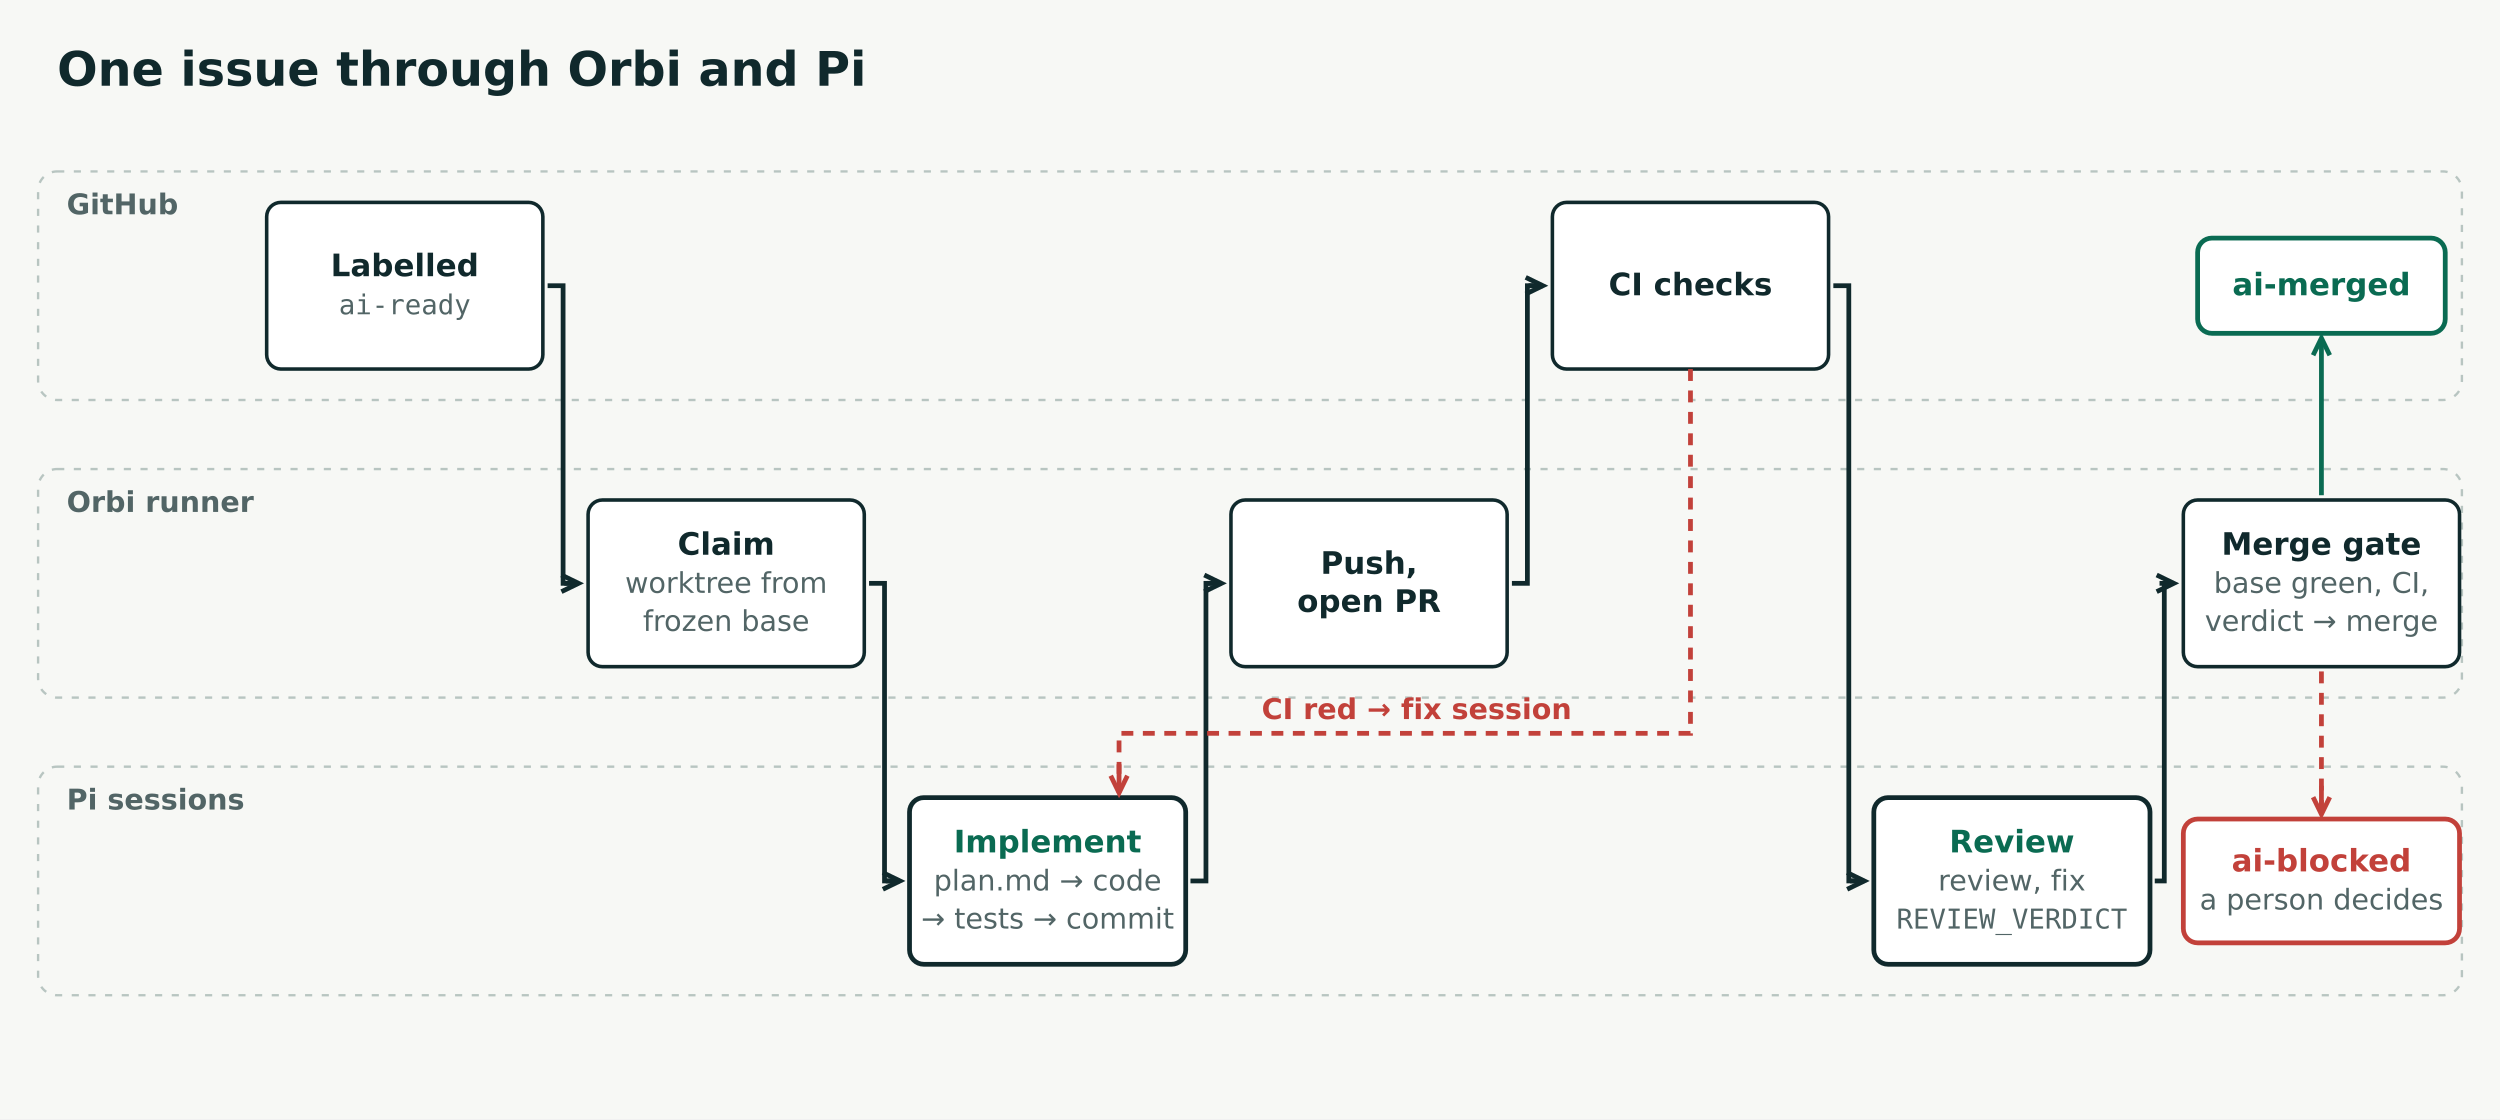
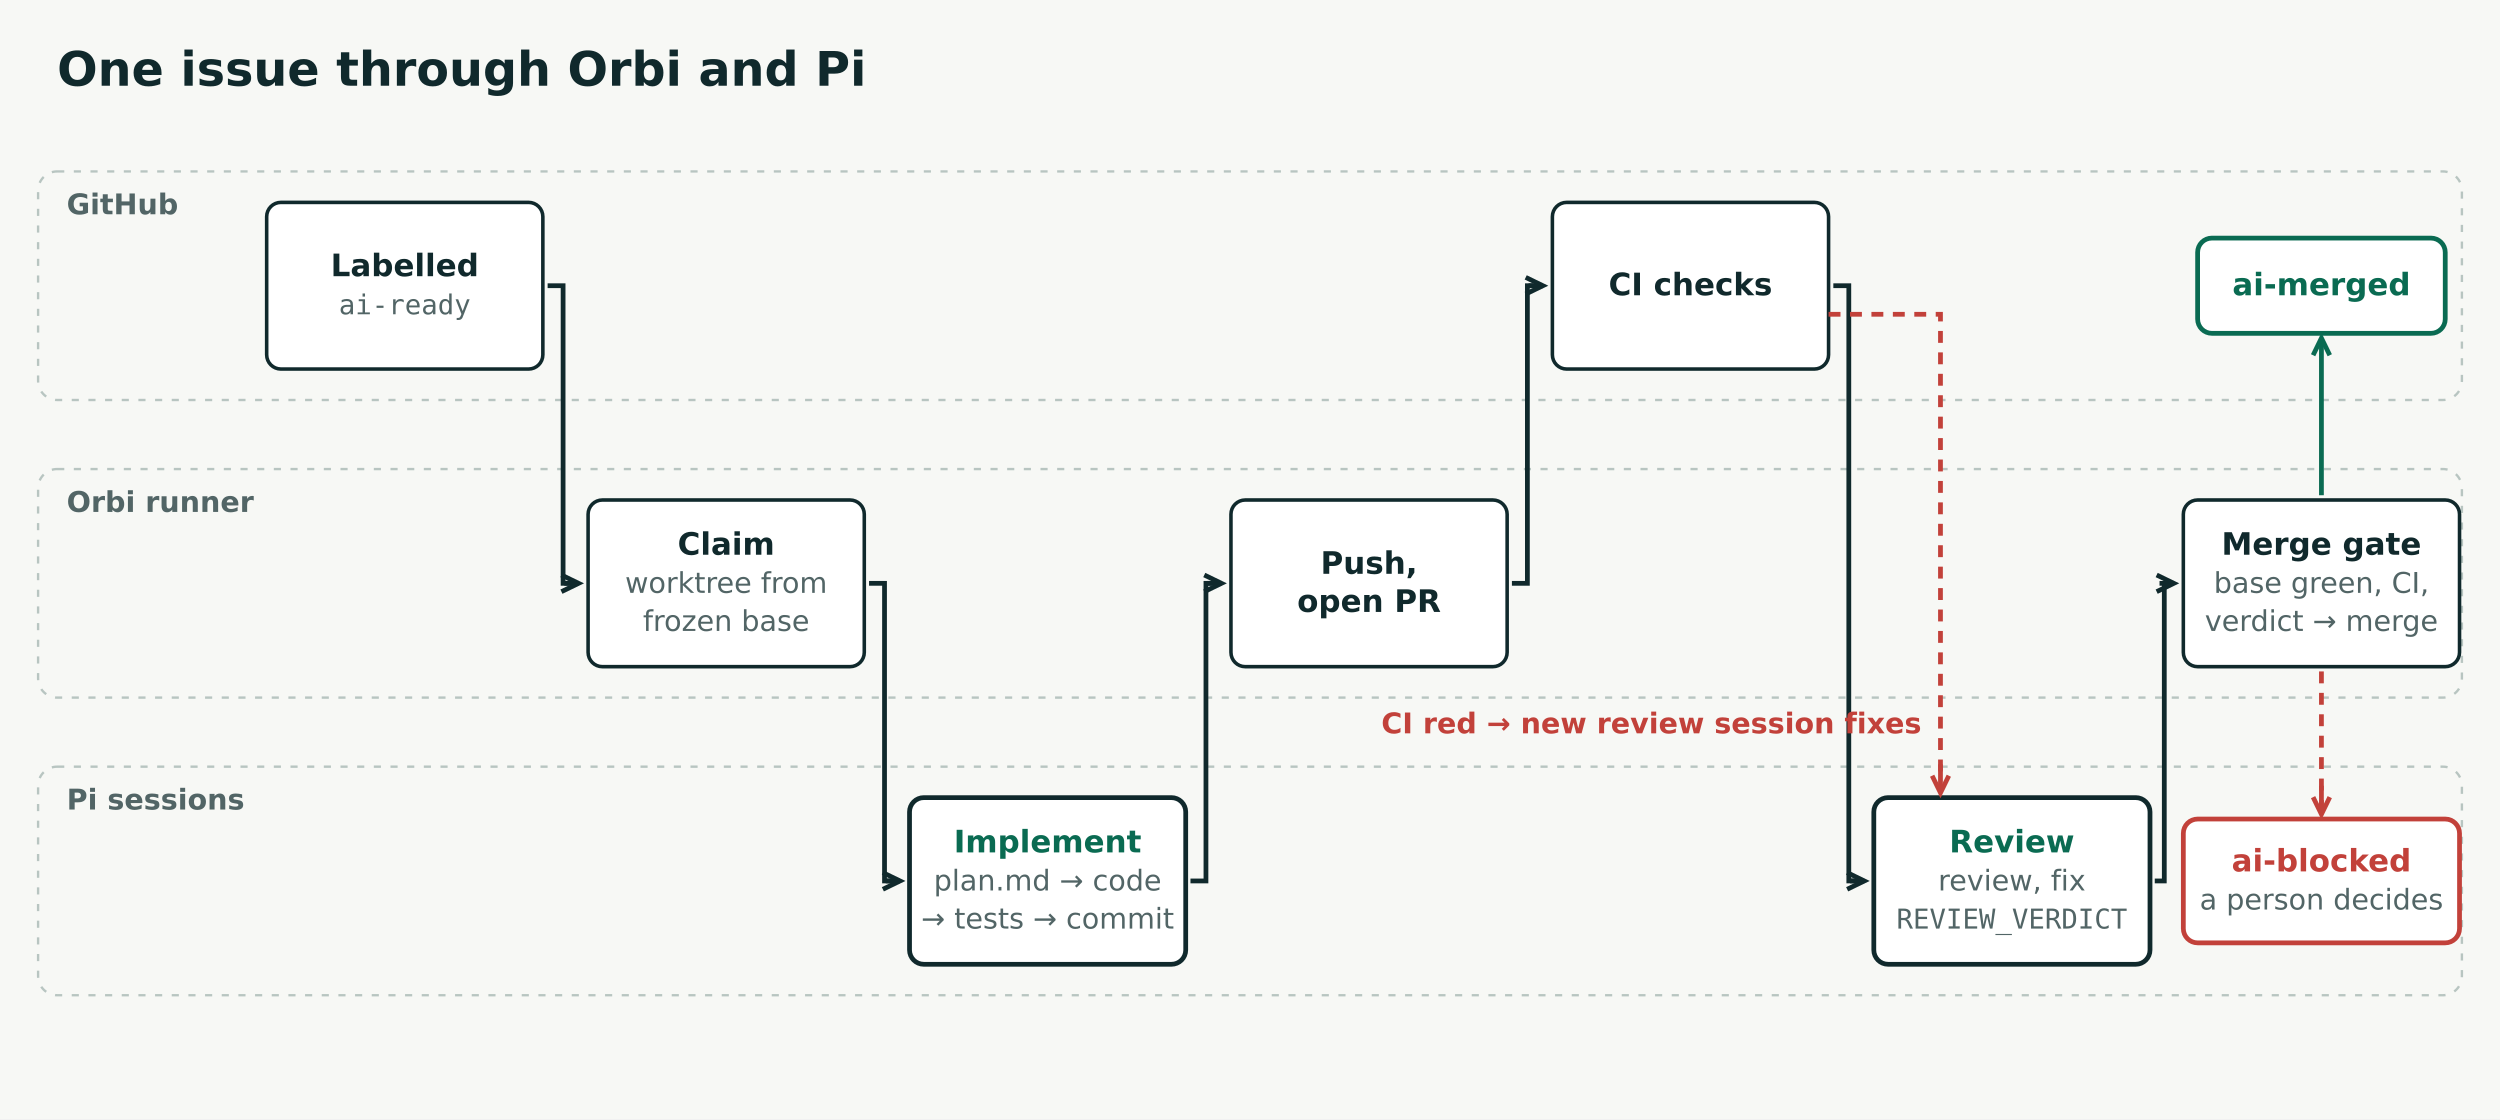
<svg xmlns="http://www.w3.org/2000/svg" viewBox="0 0 1050 470" width="1050" height="470" role="img" aria-label="One issue through Orbi and Pi">
  <rect width="1050" height="470" fill="#f7f8f5" />
  <text x="24" y="36" font-family="Instrument Sans, DejaVu Sans, PingFang SC, Noto Sans CJK SC, sans-serif" font-size="20" fill="#10292c" text-anchor="start" font-weight="700">One issue through Orbi and Pi</text>
  <rect x="16" y="72.0" width="1018" height="96" fill="none" stroke="#b8c5c1" stroke-width="1" stroke-dasharray="3 4" rx="8" />
  <text x="28" y="90.0" font-family="Instrument Sans, DejaVu Sans, PingFang SC, Noto Sans CJK SC, sans-serif" font-size="12" fill="#526566" text-anchor="start" font-weight="700">GitHub</text>
  <rect x="16" y="197.0" width="1018" height="96" fill="none" stroke="#b8c5c1" stroke-width="1" stroke-dasharray="3 4" rx="8" />
  <text x="28" y="215.0" font-family="Instrument Sans, DejaVu Sans, PingFang SC, Noto Sans CJK SC, sans-serif" font-size="12" fill="#526566" text-anchor="start" font-weight="700">Orbi runner</text>
  <rect x="16" y="322.0" width="1018" height="96" fill="none" stroke="#b8c5c1" stroke-width="1" stroke-dasharray="3 4" rx="8" />
  <text x="28" y="340.0" font-family="Instrument Sans, DejaVu Sans, PingFang SC, Noto Sans CJK SC, sans-serif" font-size="12" fill="#526566" text-anchor="start" font-weight="700">Pi sessions</text>
  <rect x="112.0" y="85.0" width="116" height="70" fill="#ffffff" stroke="#10292c" stroke-width="1.5" rx="6" />
  <text x="170" y="116" font-family="Instrument Sans, DejaVu Sans, PingFang SC, Noto Sans CJK SC, sans-serif" font-size="13" fill="#10292c" text-anchor="middle" font-weight="700">Labelled</text>
  <text x="170" y="132" font-family="IBM Plex Mono, DejaVu Sans Mono, monospace" font-size="11.5" fill="#526566" text-anchor="middle" font-weight="400">ai-ready</text>
  <rect x="247.0" y="210.0" width="116" height="70" fill="#ffffff" stroke="#10292c" stroke-width="1.5" rx="6" />
  <text x="305" y="233" font-family="Instrument Sans, DejaVu Sans, PingFang SC, Noto Sans CJK SC, sans-serif" font-size="13" fill="#10292c" text-anchor="middle" font-weight="700">Claim</text>
  <text x="305" y="249" font-family="Instrument Sans, DejaVu Sans, PingFang SC, Noto Sans CJK SC, sans-serif" font-size="12" fill="#526566" text-anchor="middle" font-weight="400">worktree from</text>
  <text x="305" y="265" font-family="Instrument Sans, DejaVu Sans, PingFang SC, Noto Sans CJK SC, sans-serif" font-size="12" fill="#526566" text-anchor="middle" font-weight="400">frozen base</text>
  <rect x="382.0" y="335.0" width="116" height="70" fill="#ffffff" stroke="#10292c" stroke-width="2" rx="6" />
  <text x="440" y="358" font-family="Instrument Sans, DejaVu Sans, PingFang SC, Noto Sans CJK SC, sans-serif" font-size="13" fill="#0a6b52" text-anchor="middle" font-weight="700">Implement</text>
  <text x="440" y="374" font-family="Instrument Sans, DejaVu Sans, PingFang SC, Noto Sans CJK SC, sans-serif" font-size="12" fill="#526566" text-anchor="middle" font-weight="400">plan.md → code</text>
  <text x="440" y="390" font-family="Instrument Sans, DejaVu Sans, PingFang SC, Noto Sans CJK SC, sans-serif" font-size="12" fill="#526566" text-anchor="middle" font-weight="400">→ tests → commit</text>
  <rect x="517.0" y="210.0" width="116" height="70" fill="#ffffff" stroke="#10292c" stroke-width="1.5" rx="6" />
  <text x="575" y="241" font-family="Instrument Sans, DejaVu Sans, PingFang SC, Noto Sans CJK SC, sans-serif" font-size="13" fill="#10292c" text-anchor="middle" font-weight="700">Push,</text>
  <text x="575" y="257" font-family="Instrument Sans, DejaVu Sans, PingFang SC, Noto Sans CJK SC, sans-serif" font-size="13" fill="#10292c" text-anchor="middle" font-weight="700">open PR</text>
  <rect x="652.0" y="85.0" width="116" height="70" fill="#ffffff" stroke="#10292c" stroke-width="1.5" rx="6" />
  <text x="710" y="124" font-family="Instrument Sans, DejaVu Sans, PingFang SC, Noto Sans CJK SC, sans-serif" font-size="13" fill="#10292c" text-anchor="middle" font-weight="700">CI checks</text>
  <rect x="787.0" y="335.0" width="116" height="70" fill="#ffffff" stroke="#10292c" stroke-width="2" rx="6" />
  <text x="845" y="358" font-family="Instrument Sans, DejaVu Sans, PingFang SC, Noto Sans CJK SC, sans-serif" font-size="13" fill="#0a6b52" text-anchor="middle" font-weight="700">Review</text>
  <text x="845" y="374" font-family="Instrument Sans, DejaVu Sans, PingFang SC, Noto Sans CJK SC, sans-serif" font-size="12" fill="#526566" text-anchor="middle" font-weight="400">review, fix</text>
  <text x="845" y="390" font-family="IBM Plex Mono, DejaVu Sans Mono, monospace" font-size="11.5" fill="#526566" text-anchor="middle" font-weight="400">REVIEW_VERDICT</text>
  <rect x="917.0" y="210.0" width="116" height="70" fill="#ffffff" stroke="#10292c" stroke-width="1.5" rx="6" />
  <text x="975" y="233" font-family="Instrument Sans, DejaVu Sans, PingFang SC, Noto Sans CJK SC, sans-serif" font-size="13" fill="#10292c" text-anchor="middle" font-weight="700">Merge gate</text>
  <text x="975" y="249" font-family="Instrument Sans, DejaVu Sans, PingFang SC, Noto Sans CJK SC, sans-serif" font-size="12" fill="#526566" text-anchor="middle" font-weight="400">base green, CI,</text>
  <text x="975" y="265" font-family="Instrument Sans, DejaVu Sans, PingFang SC, Noto Sans CJK SC, sans-serif" font-size="12" fill="#526566" text-anchor="middle" font-weight="400">verdict → merge</text>
  <path d="M230.0 120.0 H236.5 V245.0 H239.0" fill="none" stroke="#10292c" stroke-width="2" />
  <path d="M237.0 245.0 L243.0 245.0" fill="none" stroke="#10292c" stroke-width="2" />
  <path d="M235.8 248.5 L243.0 245.0 L235.8 241.5" fill="none" stroke="#10292c" stroke-width="2" />
  <path d="M365.0 245.0 H371.5 V370.0 H374.0" fill="none" stroke="#10292c" stroke-width="2" />
  <path d="M372.0 370.0 L378.0 370.0" fill="none" stroke="#10292c" stroke-width="2" />
  <path d="M370.8 373.5 L378.0 370.0 L370.8 366.5" fill="none" stroke="#10292c" stroke-width="2" />
  <path d="M500.0 370.0 H506.5 V245.0 H509.0" fill="none" stroke="#10292c" stroke-width="2" />
  <path d="M507.0 245.0 L513.0 245.0" fill="none" stroke="#10292c" stroke-width="2" />
  <path d="M505.8 248.5 L513.0 245.0 L505.8 241.5" fill="none" stroke="#10292c" stroke-width="2" />
  <path d="M635.0 245.0 H641.5 V120.0 H644.0" fill="none" stroke="#10292c" stroke-width="2" />
  <path d="M642.0 120.0 L648.0 120.0" fill="none" stroke="#10292c" stroke-width="2" />
  <path d="M640.8 123.5 L648.0 120.0 L640.8 116.5" fill="none" stroke="#10292c" stroke-width="2" />
  <path d="M770.0 120.0 H776.5 V370.0 H779.0" fill="none" stroke="#10292c" stroke-width="2" />
  <path d="M777.0 370.0 L783.0 370.0" fill="none" stroke="#10292c" stroke-width="2" />
  <path d="M775.8 373.5 L783.0 370.0 L775.8 366.5" fill="none" stroke="#10292c" stroke-width="2" />
  <path d="M905.0 370.0 H909.0 V245.0 H909.0" fill="none" stroke="#10292c" stroke-width="2" />
  <path d="M907.0 245.0 L913.0 245.0" fill="none" stroke="#10292c" stroke-width="2" />
  <path d="M905.8 248.5 L913.0 245.0 L905.8 241.5" fill="none" stroke="#10292c" stroke-width="2" />
-   <path d="M710.0 155.0 V308.0 H470.0 V325.0" fill="none" stroke="#c2413a" stroke-width="2" stroke-dasharray="5 4" />
-   <path d="M470.0 321.0 L470.0 333.0" fill="none" stroke="#c2413a" stroke-width="2" />
-   <path d="M466.5 325.8 L470.0 333.0 L473.5 325.8" fill="none" stroke="#c2413a" stroke-width="2" />
-   <text x="595.0" y="302.0" font-family="Instrument Sans, DejaVu Sans, PingFang SC, Noto Sans CJK SC, sans-serif" font-size="12" fill="#c2413a" text-anchor="middle" font-weight="700">CI red → fix session</text>
+   <path d="M768.0 132.0 H815.0 V325.0" fill="none" stroke="#c2413a" stroke-width="2" stroke-dasharray="5 4" />
+   <path d="M815.0 321.0 L815.0 333.0" fill="none" stroke="#c2413a" stroke-width="2" />
+   <path d="M811.5 325.8 L815.0 333.0 L818.5 325.8" fill="none" stroke="#c2413a" stroke-width="2" />
+   <text x="807" y="308.0" font-family="Instrument Sans, DejaVu Sans, PingFang SC, Noto Sans CJK SC, sans-serif" font-size="12" fill="#c2413a" text-anchor="end" font-weight="700">CI red → new review session fixes</text>
  <path d="M975.0 208.0 L975.0 142.0" fill="none" stroke="#0a6b52" stroke-width="2" />
  <path d="M978.5 149.2 L975.0 142.0 L971.5 149.2" fill="none" stroke="#0a6b52" stroke-width="2" />
  <rect x="923.0" y="100.0" width="104" height="40" fill="#ffffff" stroke="#0a6b52" stroke-width="2" rx="6" />
  <text x="975" y="124" font-family="Instrument Sans, DejaVu Sans, PingFang SC, Noto Sans CJK SC, sans-serif" font-size="13" fill="#0a6b52" text-anchor="middle" font-weight="700">ai-merged</text>
  <path d="M975.0 282.0 V340.0" fill="none" stroke="#c2413a" stroke-width="2" stroke-dasharray="5 4" />
  <path d="M975.0 330.0 L975.0 342.0" fill="none" stroke="#c2413a" stroke-width="2" />
  <path d="M971.5 334.8 L975.0 342.0 L978.5 334.8" fill="none" stroke="#c2413a" stroke-width="2" />
  <rect x="917.0" y="344.0" width="116" height="52" fill="#ffffff" stroke="#c2413a" stroke-width="2" rx="6" />
  <text x="975" y="366" font-family="Instrument Sans, DejaVu Sans, PingFang SC, Noto Sans CJK SC, sans-serif" font-size="13" fill="#c2413a" text-anchor="middle" font-weight="700">ai-blocked</text>
  <text x="975" y="382" font-family="Instrument Sans, DejaVu Sans, PingFang SC, Noto Sans CJK SC, sans-serif" font-size="12" fill="#526566" text-anchor="middle" font-weight="400">a person decides</text>
</svg>
